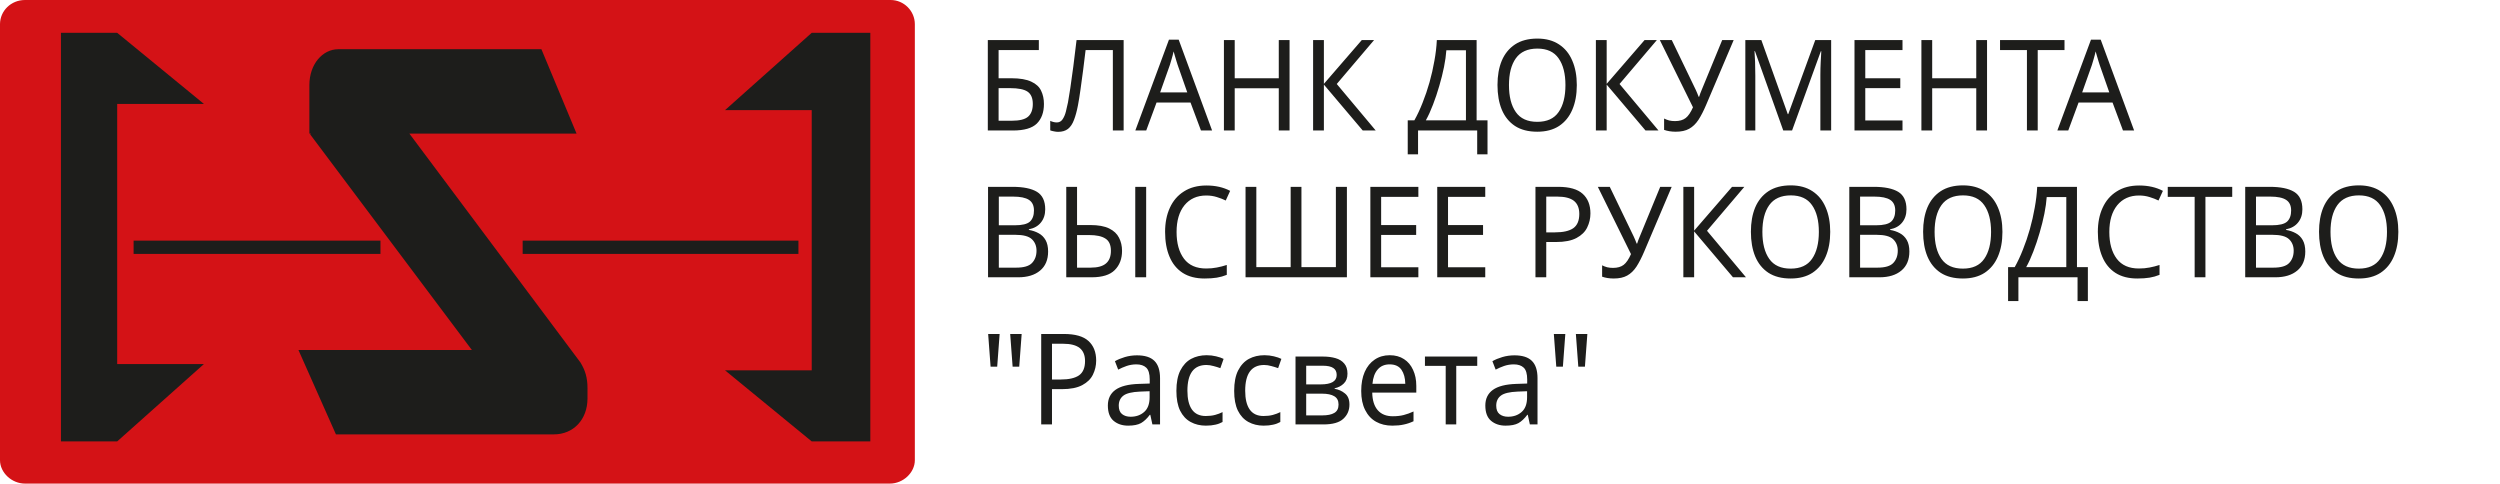
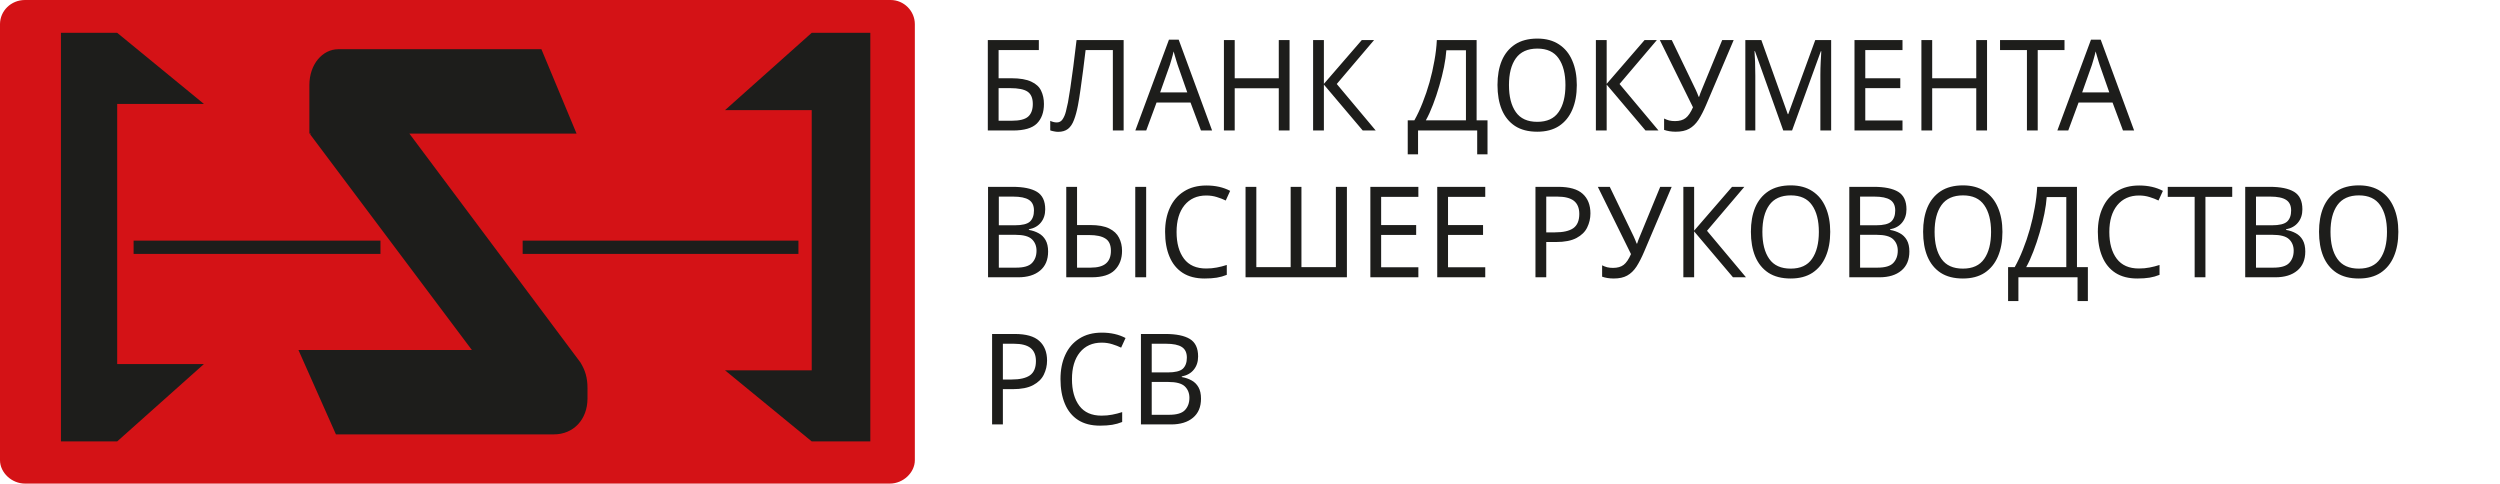
<svg xmlns="http://www.w3.org/2000/svg" version="1.1" id="Слой_1" x="0px" y="0px" viewBox="0 0 320 61.9" style="enable-background:new 0 0 320 61.9;" xml:space="preserve">
  <style type="text/css">
	.st0{fill:#D41216;}
	.st1{fill:#1D1D1B;}
	.st2{font-family:'Arial-BoldMT';}
	.st3{font-size:16.214px;}
</style>
  <g>
    <path class="st0" d="M117.1,3.1v55.8c0,1.6-1.5,3-3.2,3H3.2c-1.7,0-3.2-1.4-3.2-3V3.1C0,1.4,1.4,0,3.2,0H114   C115.7,0,117.1,1.4,117.1,3.1z" />
    <polygon class="st1" points="15,46.6 26.1,46.6 15,56.5 7.8,56.5 7.8,4.2 15,4.2 26.1,13.3 15,13.3  " />
    <text transform="matrix(0.95 0 0 1 124.9409 16.7034)" class="st1 st2 st3">БЛАНК ДОКУМЕНТА </text>
    <text transform="matrix(0.95 0 0 1 124.9702 35.4929)" class="st1 st2 st3">ВЫСШЕЕ РУКОВОДСТВО</text>
-     <text transform="matrix(0.95 0 0 1 125.4888 54.3269)" class="st1 st2 st3">"Рассвета"</text>
+     <text transform="matrix(0.95 0 0 1 125.4888 54.3269)" class="st1 st2 st3">РСВ</text>
    <path class="st1" d="M75.2,49.7V51c0,2.7-1.8,4.6-4.3,4.6H43l-4.8-10.8h22.2L39.7,17.2l0.1-0.1h-0.2v-6.2c0-2.7,1.7-4.6,3.7-4.6h26   l4.5,10.8H52.4l21.9,29.3l0,0C74.9,47.4,75.2,48.3,75.2,49.7z" />
    <polygon class="st1" points="103.9,14.1 92.8,14.1 103.9,4.2 111.4,4.2 111.4,56.5 103.9,56.5 92.8,47.4 103.9,47.4  " />
    <rect x="17.1" y="30.8" class="st1" width="31.6" height="1.7" />
    <rect x="66.9" y="30.8" class="st1" width="35.3" height="1.7" />
  </g>
</svg>
